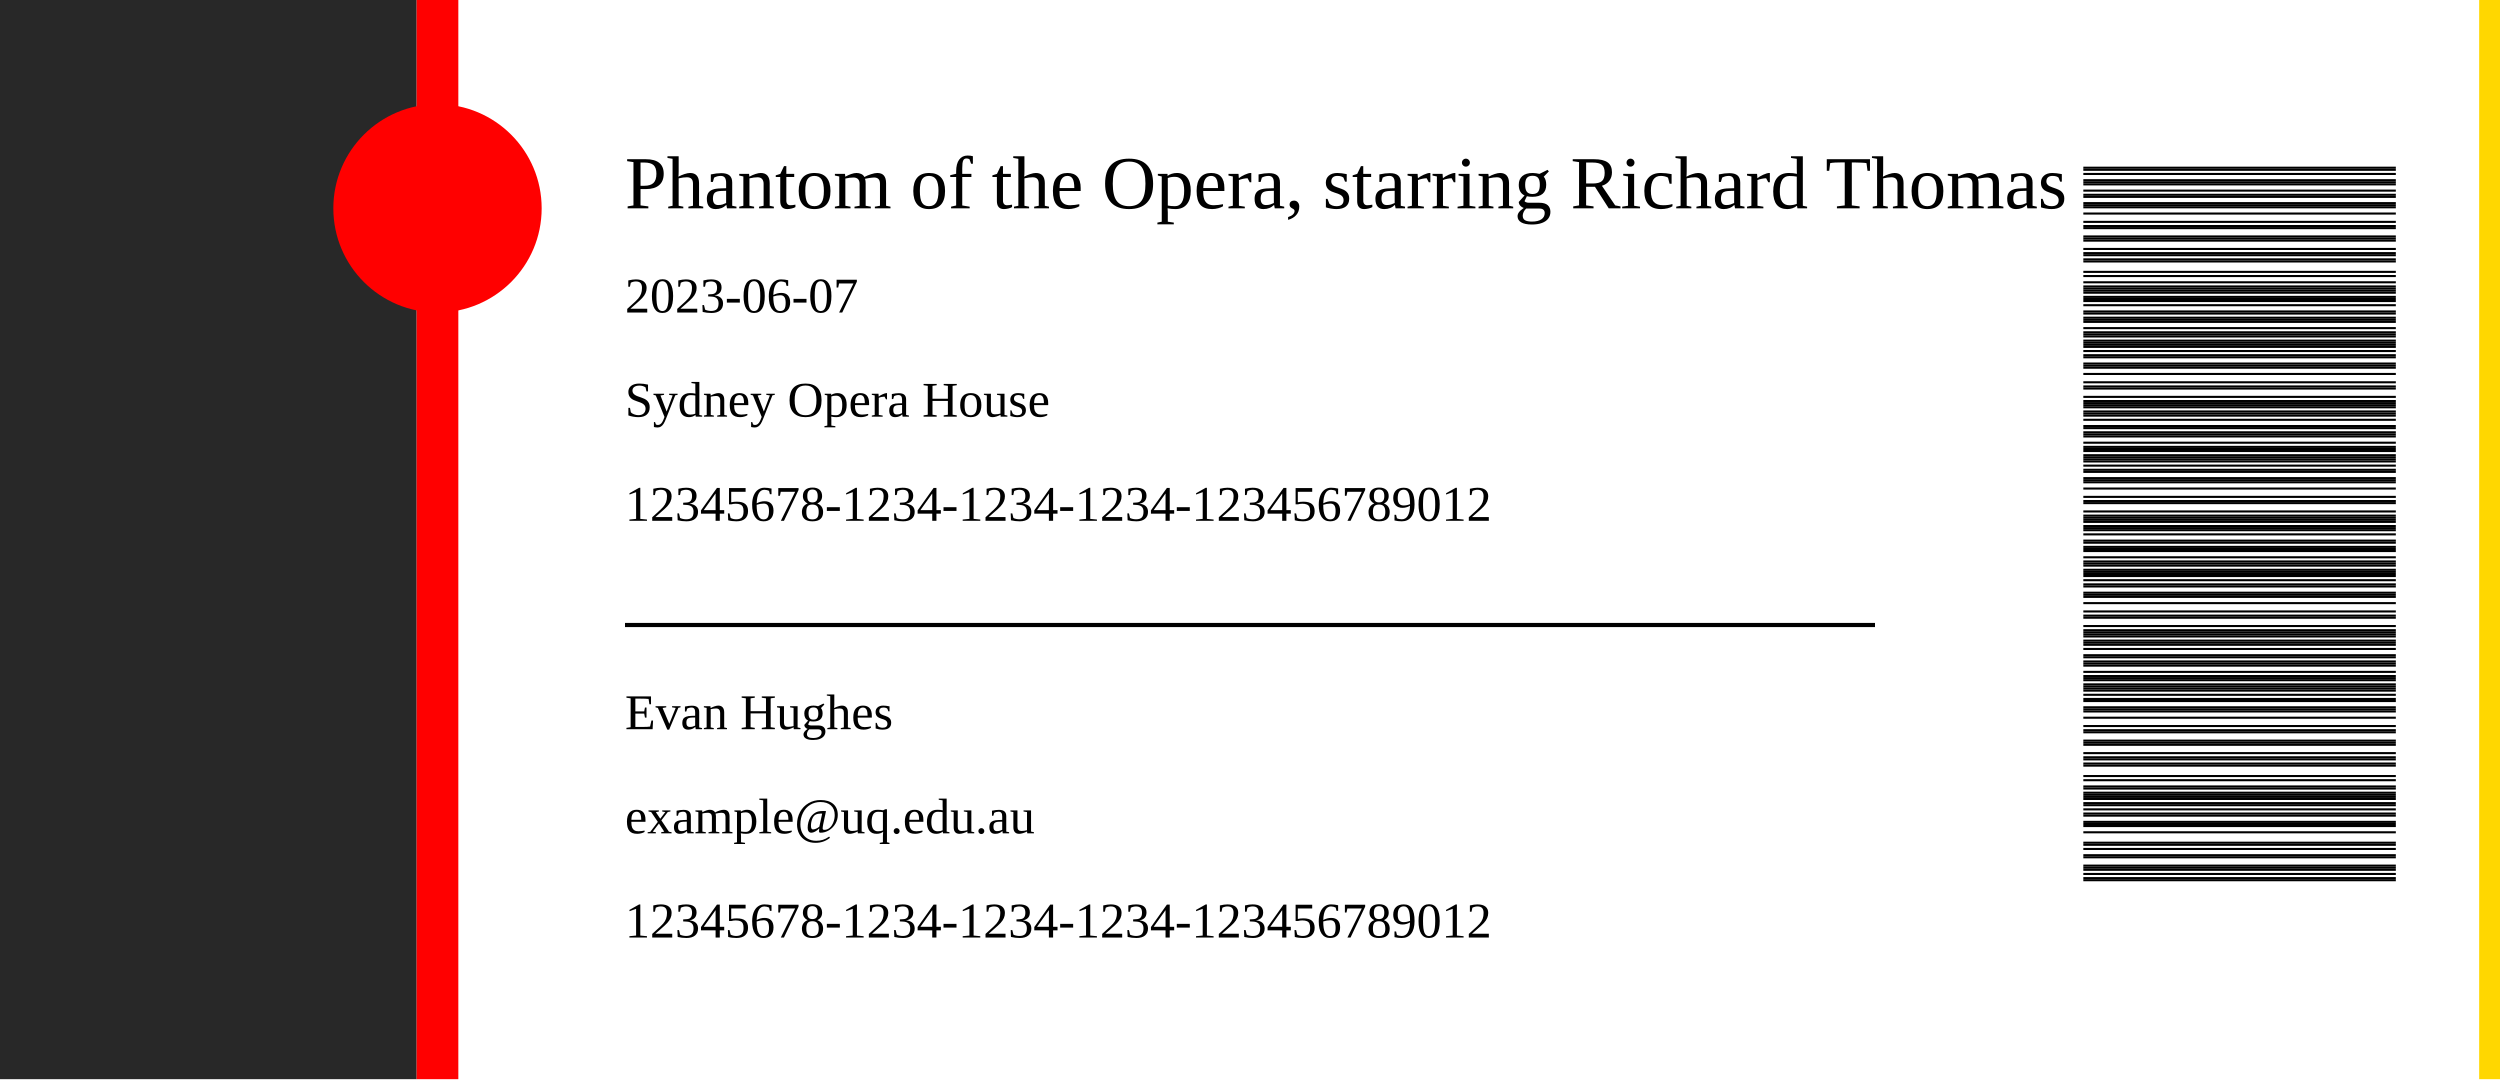
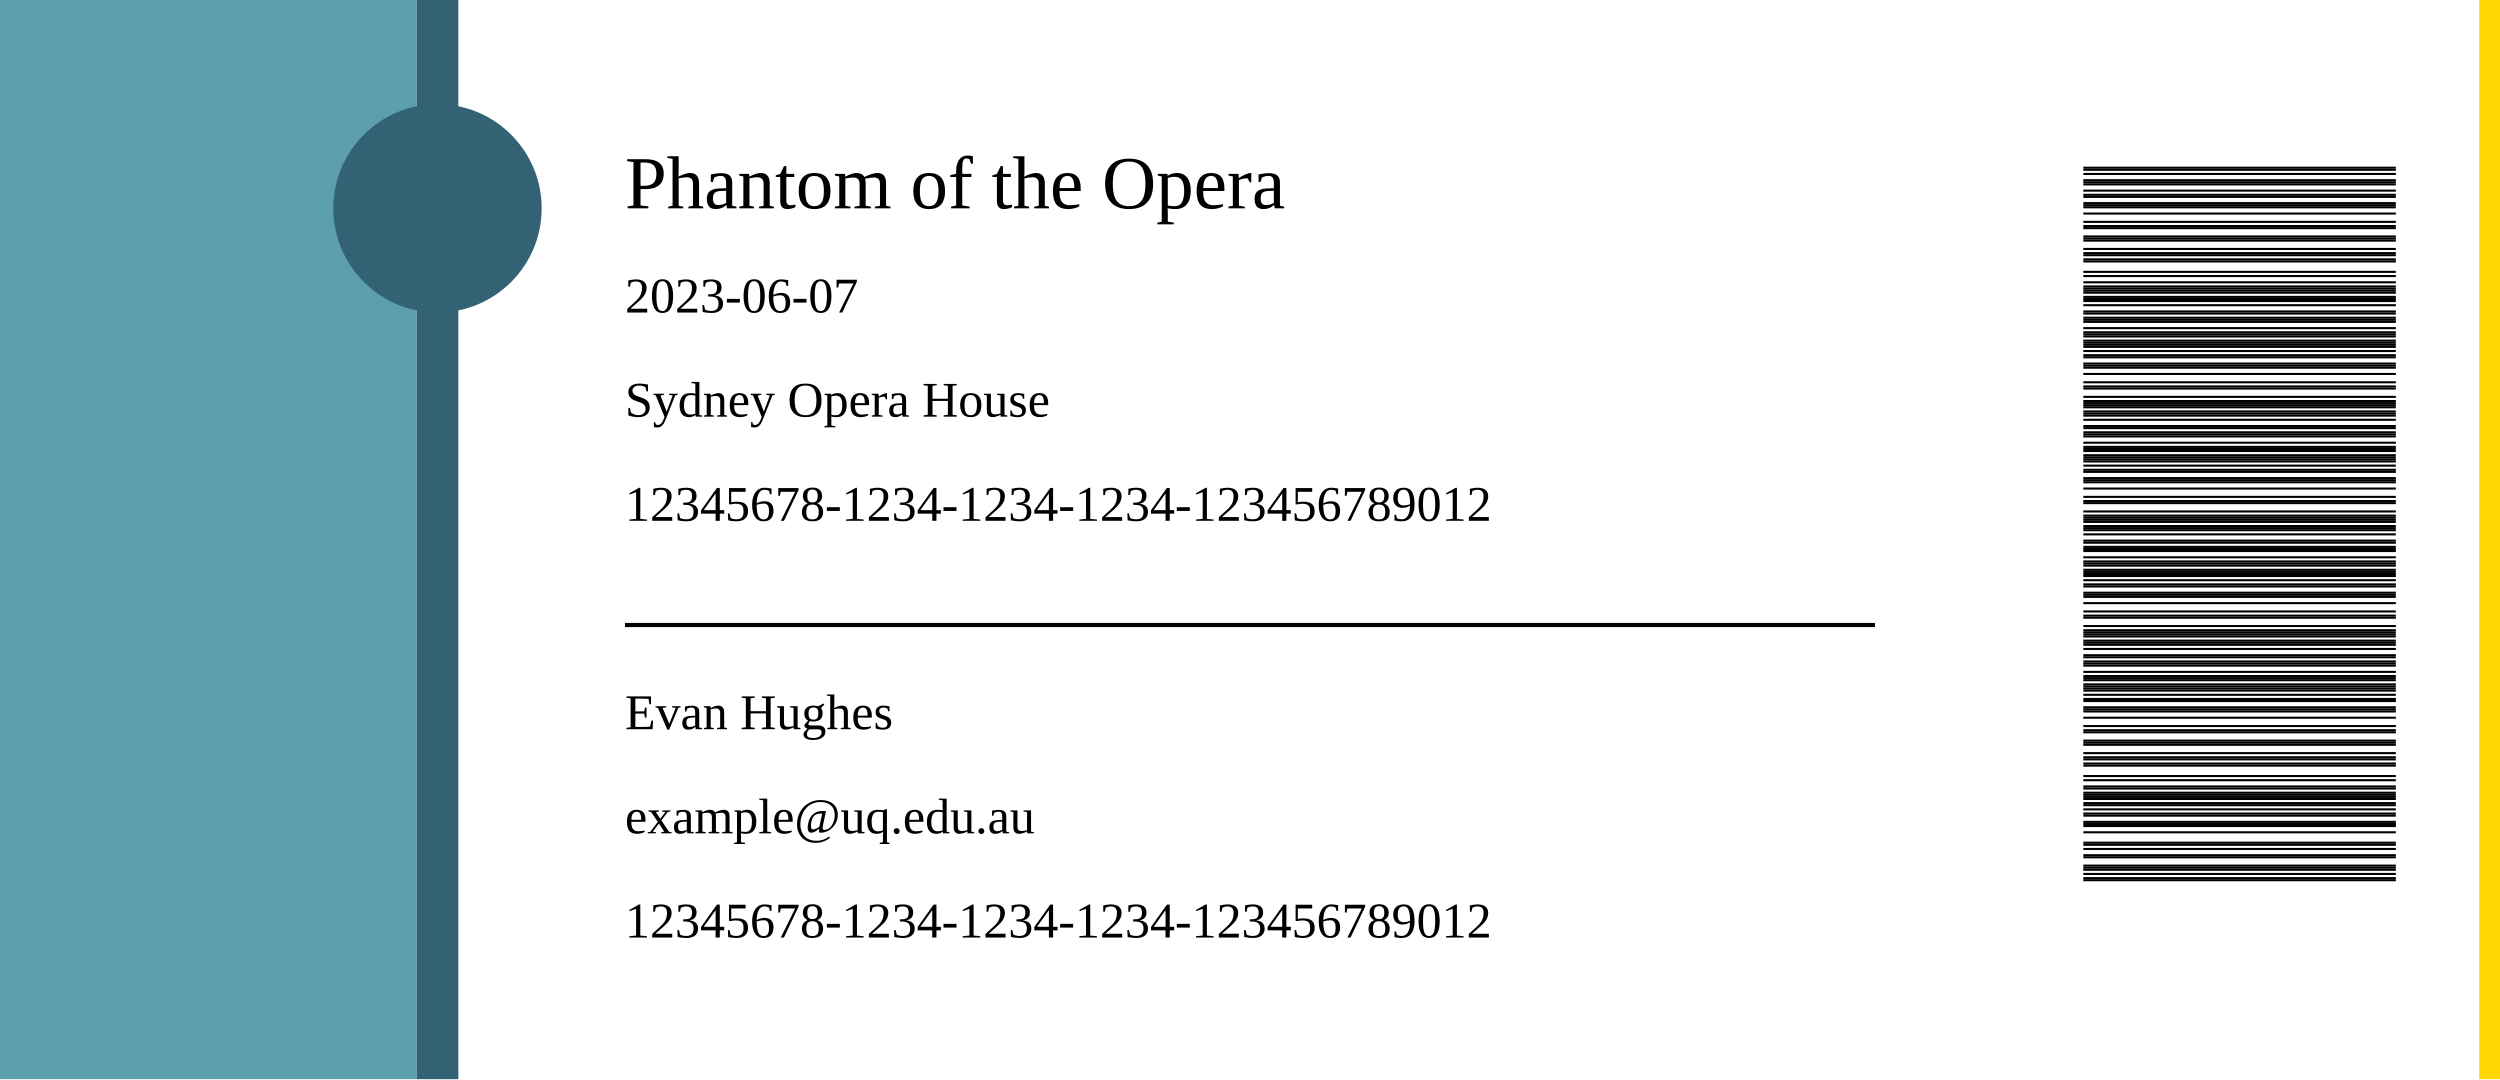
<svg xmlns="http://www.w3.org/2000/svg" width="1200" height="518">
  <rect x="0" y="0" width="1200" height="518" style="fill:rgb(255,255,255)" />
-   <rect x="0" y="0" width="200" height="518" style="fill:rgb(40,40,40)" />
-   <rect x="200" y="0" width="20" height="518" style="fill:rgb(255,0,0)" />
-   <circle cx="210" cy="100" r="50" style="fill:rgb(255,0,0)" />
-   <text x="300" y="100" style="text-anchor:left;font-size:36px;fill:black">Phantom of the Opera, starring Richard Thomas</text>
+   <rect x="0" y="0" width="200" height="518" style="fill:rgb(92,158,173)" />
+   <rect x="200" y="0" width="20" height="518" style="fill:rgb(50,98,115)" />
+   <circle cx="210" cy="100" r="50" style="fill:rgb(50,98,115)" />
+   <text x="300" y="100" style="text-anchor:left;font-size:36px;fill:black">Phantom of the Opera</text>
  <text x="300" y="150" style="text-anchor:left;font-size:24px;fill:black">2023-06-07</text>
  <text x="300" y="200" style="text-anchor:left;font-size:24px;fill:black">Sydney Opera House</text>
  <text x="300" y="250" style="text-anchor:left;font-size:24px;fill:black">12345678-1234-1234-1234-123456789012</text>
  <line x1="300" y1="300" x2="900" y2="300" style="stroke:rgb(0,0,0);stroke-width:2" />
  <text x="300" y="350" style="text-anchor:left;font-size:24px;fill:black">Evan Hughes</text>
  <text x="300" y="400" style="text-anchor:left;font-size:24px;fill:black">example@uq.edu.au</text>
  <text x="300" y="450" style="text-anchor:left;font-size:24px;fill:black">12345678-1234-1234-1234-123456789012</text>
  <rect x="1190" y="0" width="10" height="518" style="fill:rgb(255,215,0)" />
  <rect x="1000" y="80" width="150" height="1" style="fill:rgb(0,0,0)" />
  <rect x="1000" y="81" width="150" height="1" style="fill:rgb(0,0,0)" />
  <rect x="1000" y="83" width="150" height="1" style="fill:rgb(0,0,0)" />
  <rect x="1000" y="86" width="150" height="1" style="fill:rgb(0,0,0)" />
  <rect x="1000" y="87" width="150" height="1" style="fill:rgb(0,0,0)" />
  <rect x="1000" y="88" width="150" height="1" style="fill:rgb(0,0,0)" />
  <rect x="1000" y="91" width="150" height="1" style="fill:rgb(0,0,0)" />
  <rect x="1000" y="93" width="150" height="1" style="fill:rgb(0,0,0)" />
  <rect x="1000" y="94" width="150" height="1" style="fill:rgb(0,0,0)" />
  <rect x="1000" y="97" width="150" height="1" style="fill:rgb(0,0,0)" />
  <rect x="1000" y="98" width="150" height="1" style="fill:rgb(0,0,0)" />
  <rect x="1000" y="99" width="150" height="1" style="fill:rgb(0,0,0)" />
  <rect x="1000" y="102" width="150" height="1" style="fill:rgb(0,0,0)" />
  <rect x="1000" y="106" width="150" height="1" style="fill:rgb(0,0,0)" />
  <rect x="1000" y="108" width="150" height="1" style="fill:rgb(0,0,0)" />
  <rect x="1000" y="109" width="150" height="1" style="fill:rgb(0,0,0)" />
  <rect x="1000" y="113" width="150" height="1" style="fill:rgb(0,0,0)" />
  <rect x="1000" y="114" width="150" height="1" style="fill:rgb(0,0,0)" />
  <rect x="1000" y="115" width="150" height="1" style="fill:rgb(0,0,0)" />
  <rect x="1000" y="119" width="150" height="1" style="fill:rgb(0,0,0)" />
  <rect x="1000" y="121" width="150" height="1" style="fill:rgb(0,0,0)" />
  <rect x="1000" y="122" width="150" height="1" style="fill:rgb(0,0,0)" />
  <rect x="1000" y="124" width="150" height="1" style="fill:rgb(0,0,0)" />
  <rect x="1000" y="125" width="150" height="1" style="fill:rgb(0,0,0)" />
  <rect x="1000" y="130" width="150" height="1" style="fill:rgb(0,0,0)" />
  <rect x="1000" y="132" width="150" height="1" style="fill:rgb(0,0,0)" />
  <rect x="1000" y="135" width="150" height="1" style="fill:rgb(0,0,0)" />
  <rect x="1000" y="137" width="150" height="1" style="fill:rgb(0,0,0)" />
  <rect x="1000" y="138" width="150" height="1" style="fill:rgb(0,0,0)" />
  <rect x="1000" y="139" width="150" height="1" style="fill:rgb(0,0,0)" />
  <rect x="1000" y="140" width="150" height="1" style="fill:rgb(0,0,0)" />
  <rect x="1000" y="142" width="150" height="1" style="fill:rgb(0,0,0)" />
  <rect x="1000" y="143" width="150" height="1" style="fill:rgb(0,0,0)" />
  <rect x="1000" y="144" width="150" height="1" style="fill:rgb(0,0,0)" />
  <rect x="1000" y="146" width="150" height="1" style="fill:rgb(0,0,0)" />
  <rect x="1000" y="149" width="150" height="1" style="fill:rgb(0,0,0)" />
  <rect x="1000" y="150" width="150" height="1" style="fill:rgb(0,0,0)" />
  <rect x="1000" y="152" width="150" height="1" style="fill:rgb(0,0,0)" />
  <rect x="1000" y="153" width="150" height="1" style="fill:rgb(0,0,0)" />
  <rect x="1000" y="154" width="150" height="1" style="fill:rgb(0,0,0)" />
  <rect x="1000" y="157" width="150" height="1" style="fill:rgb(0,0,0)" />
  <rect x="1000" y="159" width="150" height="1" style="fill:rgb(0,0,0)" />
  <rect x="1000" y="160" width="150" height="1" style="fill:rgb(0,0,0)" />
  <rect x="1000" y="161" width="150" height="1" style="fill:rgb(0,0,0)" />
  <rect x="1000" y="163" width="150" height="1" style="fill:rgb(0,0,0)" />
  <rect x="1000" y="164" width="150" height="1" style="fill:rgb(0,0,0)" />
  <rect x="1000" y="165" width="150" height="1" style="fill:rgb(0,0,0)" />
  <rect x="1000" y="166" width="150" height="1" style="fill:rgb(0,0,0)" />
  <rect x="1000" y="168" width="150" height="1" style="fill:rgb(0,0,0)" />
  <rect x="1000" y="170" width="150" height="1" style="fill:rgb(0,0,0)" />
  <rect x="1000" y="171" width="150" height="1" style="fill:rgb(0,0,0)" />
  <rect x="1000" y="174" width="150" height="1" style="fill:rgb(0,0,0)" />
  <rect x="1000" y="175" width="150" height="1" style="fill:rgb(0,0,0)" />
  <rect x="1000" y="176" width="150" height="1" style="fill:rgb(0,0,0)" />
  <rect x="1000" y="179" width="150" height="1" style="fill:rgb(0,0,0)" />
  <rect x="1000" y="183" width="150" height="1" style="fill:rgb(0,0,0)" />
  <rect x="1000" y="185" width="150" height="1" style="fill:rgb(0,0,0)" />
  <rect x="1000" y="186" width="150" height="1" style="fill:rgb(0,0,0)" />
  <rect x="1000" y="190" width="150" height="1" style="fill:rgb(0,0,0)" />
  <rect x="1000" y="192" width="150" height="1" style="fill:rgb(0,0,0)" />
  <rect x="1000" y="193" width="150" height="1" style="fill:rgb(0,0,0)" />
  <rect x="1000" y="194" width="150" height="1" style="fill:rgb(0,0,0)" />
  <rect x="1000" y="195" width="150" height="1" style="fill:rgb(0,0,0)" />
  <rect x="1000" y="197" width="150" height="1" style="fill:rgb(0,0,0)" />
  <rect x="1000" y="198" width="150" height="1" style="fill:rgb(0,0,0)" />
  <rect x="1000" y="199" width="150" height="1" style="fill:rgb(0,0,0)" />
  <rect x="1000" y="201" width="150" height="1" style="fill:rgb(0,0,0)" />
  <rect x="1000" y="204" width="150" height="1" style="fill:rgb(0,0,0)" />
  <rect x="1000" y="205" width="150" height="1" style="fill:rgb(0,0,0)" />
  <rect x="1000" y="207" width="150" height="1" style="fill:rgb(0,0,0)" />
  <rect x="1000" y="208" width="150" height="1" style="fill:rgb(0,0,0)" />
  <rect x="1000" y="209" width="150" height="1" style="fill:rgb(0,0,0)" />
  <rect x="1000" y="212" width="150" height="1" style="fill:rgb(0,0,0)" />
  <rect x="1000" y="214" width="150" height="1" style="fill:rgb(0,0,0)" />
  <rect x="1000" y="215" width="150" height="1" style="fill:rgb(0,0,0)" />
  <rect x="1000" y="216" width="150" height="1" style="fill:rgb(0,0,0)" />
  <rect x="1000" y="218" width="150" height="1" style="fill:rgb(0,0,0)" />
  <rect x="1000" y="219" width="150" height="1" style="fill:rgb(0,0,0)" />
  <rect x="1000" y="220" width="150" height="1" style="fill:rgb(0,0,0)" />
  <rect x="1000" y="221" width="150" height="1" style="fill:rgb(0,0,0)" />
  <rect x="1000" y="223" width="150" height="1" style="fill:rgb(0,0,0)" />
  <rect x="1000" y="225" width="150" height="1" style="fill:rgb(0,0,0)" />
  <rect x="1000" y="226" width="150" height="1" style="fill:rgb(0,0,0)" />
  <rect x="1000" y="229" width="150" height="1" style="fill:rgb(0,0,0)" />
  <rect x="1000" y="230" width="150" height="1" style="fill:rgb(0,0,0)" />
  <rect x="1000" y="231" width="150" height="1" style="fill:rgb(0,0,0)" />
  <rect x="1000" y="234" width="150" height="1" style="fill:rgb(0,0,0)" />
  <rect x="1000" y="238" width="150" height="1" style="fill:rgb(0,0,0)" />
  <rect x="1000" y="240" width="150" height="1" style="fill:rgb(0,0,0)" />
  <rect x="1000" y="241" width="150" height="1" style="fill:rgb(0,0,0)" />
  <rect x="1000" y="245" width="150" height="1" style="fill:rgb(0,0,0)" />
  <rect x="1000" y="247" width="150" height="1" style="fill:rgb(0,0,0)" />
  <rect x="1000" y="248" width="150" height="1" style="fill:rgb(0,0,0)" />
  <rect x="1000" y="249" width="150" height="1" style="fill:rgb(0,0,0)" />
  <rect x="1000" y="250" width="150" height="1" style="fill:rgb(0,0,0)" />
  <rect x="1000" y="252" width="150" height="1" style="fill:rgb(0,0,0)" />
  <rect x="1000" y="253" width="150" height="1" style="fill:rgb(0,0,0)" />
  <rect x="1000" y="254" width="150" height="1" style="fill:rgb(0,0,0)" />
  <rect x="1000" y="256" width="150" height="1" style="fill:rgb(0,0,0)" />
  <rect x="1000" y="259" width="150" height="1" style="fill:rgb(0,0,0)" />
  <rect x="1000" y="260" width="150" height="1" style="fill:rgb(0,0,0)" />
  <rect x="1000" y="262" width="150" height="1" style="fill:rgb(0,0,0)" />
  <rect x="1000" y="263" width="150" height="1" style="fill:rgb(0,0,0)" />
  <rect x="1000" y="264" width="150" height="1" style="fill:rgb(0,0,0)" />
  <rect x="1000" y="267" width="150" height="1" style="fill:rgb(0,0,0)" />
  <rect x="1000" y="269" width="150" height="1" style="fill:rgb(0,0,0)" />
  <rect x="1000" y="270" width="150" height="1" style="fill:rgb(0,0,0)" />
  <rect x="1000" y="271" width="150" height="1" style="fill:rgb(0,0,0)" />
  <rect x="1000" y="273" width="150" height="1" style="fill:rgb(0,0,0)" />
  <rect x="1000" y="274" width="150" height="1" style="fill:rgb(0,0,0)" />
  <rect x="1000" y="275" width="150" height="1" style="fill:rgb(0,0,0)" />
  <rect x="1000" y="276" width="150" height="1" style="fill:rgb(0,0,0)" />
  <rect x="1000" y="278" width="150" height="1" style="fill:rgb(0,0,0)" />
  <rect x="1000" y="280" width="150" height="1" style="fill:rgb(0,0,0)" />
  <rect x="1000" y="281" width="150" height="1" style="fill:rgb(0,0,0)" />
  <rect x="1000" y="284" width="150" height="1" style="fill:rgb(0,0,0)" />
  <rect x="1000" y="285" width="150" height="1" style="fill:rgb(0,0,0)" />
  <rect x="1000" y="286" width="150" height="1" style="fill:rgb(0,0,0)" />
  <rect x="1000" y="289" width="150" height="1" style="fill:rgb(0,0,0)" />
  <rect x="1000" y="293" width="150" height="1" style="fill:rgb(0,0,0)" />
  <rect x="1000" y="295" width="150" height="1" style="fill:rgb(0,0,0)" />
  <rect x="1000" y="296" width="150" height="1" style="fill:rgb(0,0,0)" />
  <rect x="1000" y="300" width="150" height="1" style="fill:rgb(0,0,0)" />
  <rect x="1000" y="302" width="150" height="1" style="fill:rgb(0,0,0)" />
  <rect x="1000" y="303" width="150" height="1" style="fill:rgb(0,0,0)" />
  <rect x="1000" y="304" width="150" height="1" style="fill:rgb(0,0,0)" />
  <rect x="1000" y="305" width="150" height="1" style="fill:rgb(0,0,0)" />
  <rect x="1000" y="307" width="150" height="1" style="fill:rgb(0,0,0)" />
  <rect x="1000" y="308" width="150" height="1" style="fill:rgb(0,0,0)" />
  <rect x="1000" y="309" width="150" height="1" style="fill:rgb(0,0,0)" />
  <rect x="1000" y="311" width="150" height="1" style="fill:rgb(0,0,0)" />
  <rect x="1000" y="314" width="150" height="1" style="fill:rgb(0,0,0)" />
  <rect x="1000" y="315" width="150" height="1" style="fill:rgb(0,0,0)" />
  <rect x="1000" y="317" width="150" height="1" style="fill:rgb(0,0,0)" />
  <rect x="1000" y="318" width="150" height="1" style="fill:rgb(0,0,0)" />
  <rect x="1000" y="319" width="150" height="1" style="fill:rgb(0,0,0)" />
  <rect x="1000" y="322" width="150" height="1" style="fill:rgb(0,0,0)" />
  <rect x="1000" y="324" width="150" height="1" style="fill:rgb(0,0,0)" />
  <rect x="1000" y="325" width="150" height="1" style="fill:rgb(0,0,0)" />
  <rect x="1000" y="326" width="150" height="1" style="fill:rgb(0,0,0)" />
  <rect x="1000" y="328" width="150" height="1" style="fill:rgb(0,0,0)" />
  <rect x="1000" y="329" width="150" height="1" style="fill:rgb(0,0,0)" />
  <rect x="1000" y="330" width="150" height="1" style="fill:rgb(0,0,0)" />
  <rect x="1000" y="331" width="150" height="1" style="fill:rgb(0,0,0)" />
  <rect x="1000" y="333" width="150" height="1" style="fill:rgb(0,0,0)" />
  <rect x="1000" y="335" width="150" height="1" style="fill:rgb(0,0,0)" />
  <rect x="1000" y="336" width="150" height="1" style="fill:rgb(0,0,0)" />
  <rect x="1000" y="339" width="150" height="1" style="fill:rgb(0,0,0)" />
  <rect x="1000" y="340" width="150" height="1" style="fill:rgb(0,0,0)" />
  <rect x="1000" y="341" width="150" height="1" style="fill:rgb(0,0,0)" />
  <rect x="1000" y="344" width="150" height="1" style="fill:rgb(0,0,0)" />
  <rect x="1000" y="348" width="150" height="1" style="fill:rgb(0,0,0)" />
  <rect x="1000" y="350" width="150" height="1" style="fill:rgb(0,0,0)" />
  <rect x="1000" y="351" width="150" height="1" style="fill:rgb(0,0,0)" />
  <rect x="1000" y="355" width="150" height="1" style="fill:rgb(0,0,0)" />
  <rect x="1000" y="356" width="150" height="1" style="fill:rgb(0,0,0)" />
  <rect x="1000" y="357" width="150" height="1" style="fill:rgb(0,0,0)" />
  <rect x="1000" y="361" width="150" height="1" style="fill:rgb(0,0,0)" />
  <rect x="1000" y="363" width="150" height="1" style="fill:rgb(0,0,0)" />
  <rect x="1000" y="364" width="150" height="1" style="fill:rgb(0,0,0)" />
  <rect x="1000" y="366" width="150" height="1" style="fill:rgb(0,0,0)" />
  <rect x="1000" y="367" width="150" height="1" style="fill:rgb(0,0,0)" />
  <rect x="1000" y="372" width="150" height="1" style="fill:rgb(0,0,0)" />
  <rect x="1000" y="374" width="150" height="1" style="fill:rgb(0,0,0)" />
  <rect x="1000" y="377" width="150" height="1" style="fill:rgb(0,0,0)" />
  <rect x="1000" y="378" width="150" height="1" style="fill:rgb(0,0,0)" />
  <rect x="1000" y="380" width="150" height="1" style="fill:rgb(0,0,0)" />
  <rect x="1000" y="381" width="150" height="1" style="fill:rgb(0,0,0)" />
  <rect x="1000" y="382" width="150" height="1" style="fill:rgb(0,0,0)" />
  <rect x="1000" y="383" width="150" height="1" style="fill:rgb(0,0,0)" />
  <rect x="1000" y="385" width="150" height="1" style="fill:rgb(0,0,0)" />
  <rect x="1000" y="386" width="150" height="1" style="fill:rgb(0,0,0)" />
  <rect x="1000" y="388" width="150" height="1" style="fill:rgb(0,0,0)" />
  <rect x="1000" y="390" width="150" height="1" style="fill:rgb(0,0,0)" />
  <rect x="1000" y="391" width="150" height="1" style="fill:rgb(0,0,0)" />
  <rect x="1000" y="394" width="150" height="1" style="fill:rgb(0,0,0)" />
  <rect x="1000" y="395" width="150" height="1" style="fill:rgb(0,0,0)" />
  <rect x="1000" y="396" width="150" height="1" style="fill:rgb(0,0,0)" />
  <rect x="1000" y="399" width="150" height="1" style="fill:rgb(0,0,0)" />
  <rect x="1000" y="404" width="150" height="1" style="fill:rgb(0,0,0)" />
  <rect x="1000" y="405" width="150" height="1" style="fill:rgb(0,0,0)" />
  <rect x="1000" y="407" width="150" height="1" style="fill:rgb(0,0,0)" />
  <rect x="1000" y="410" width="150" height="1" style="fill:rgb(0,0,0)" />
  <rect x="1000" y="411" width="150" height="1" style="fill:rgb(0,0,0)" />
  <rect x="1000" y="415" width="150" height="1" style="fill:rgb(0,0,0)" />
  <rect x="1000" y="416" width="150" height="1" style="fill:rgb(0,0,0)" />
  <rect x="1000" y="417" width="150" height="1" style="fill:rgb(0,0,0)" />
  <rect x="1000" y="419" width="150" height="1" style="fill:rgb(0,0,0)" />
  <rect x="1000" y="421" width="150" height="1" style="fill:rgb(0,0,0)" />
  <rect x="1000" y="422" width="150" height="1" style="fill:rgb(0,0,0)" />
</svg>
